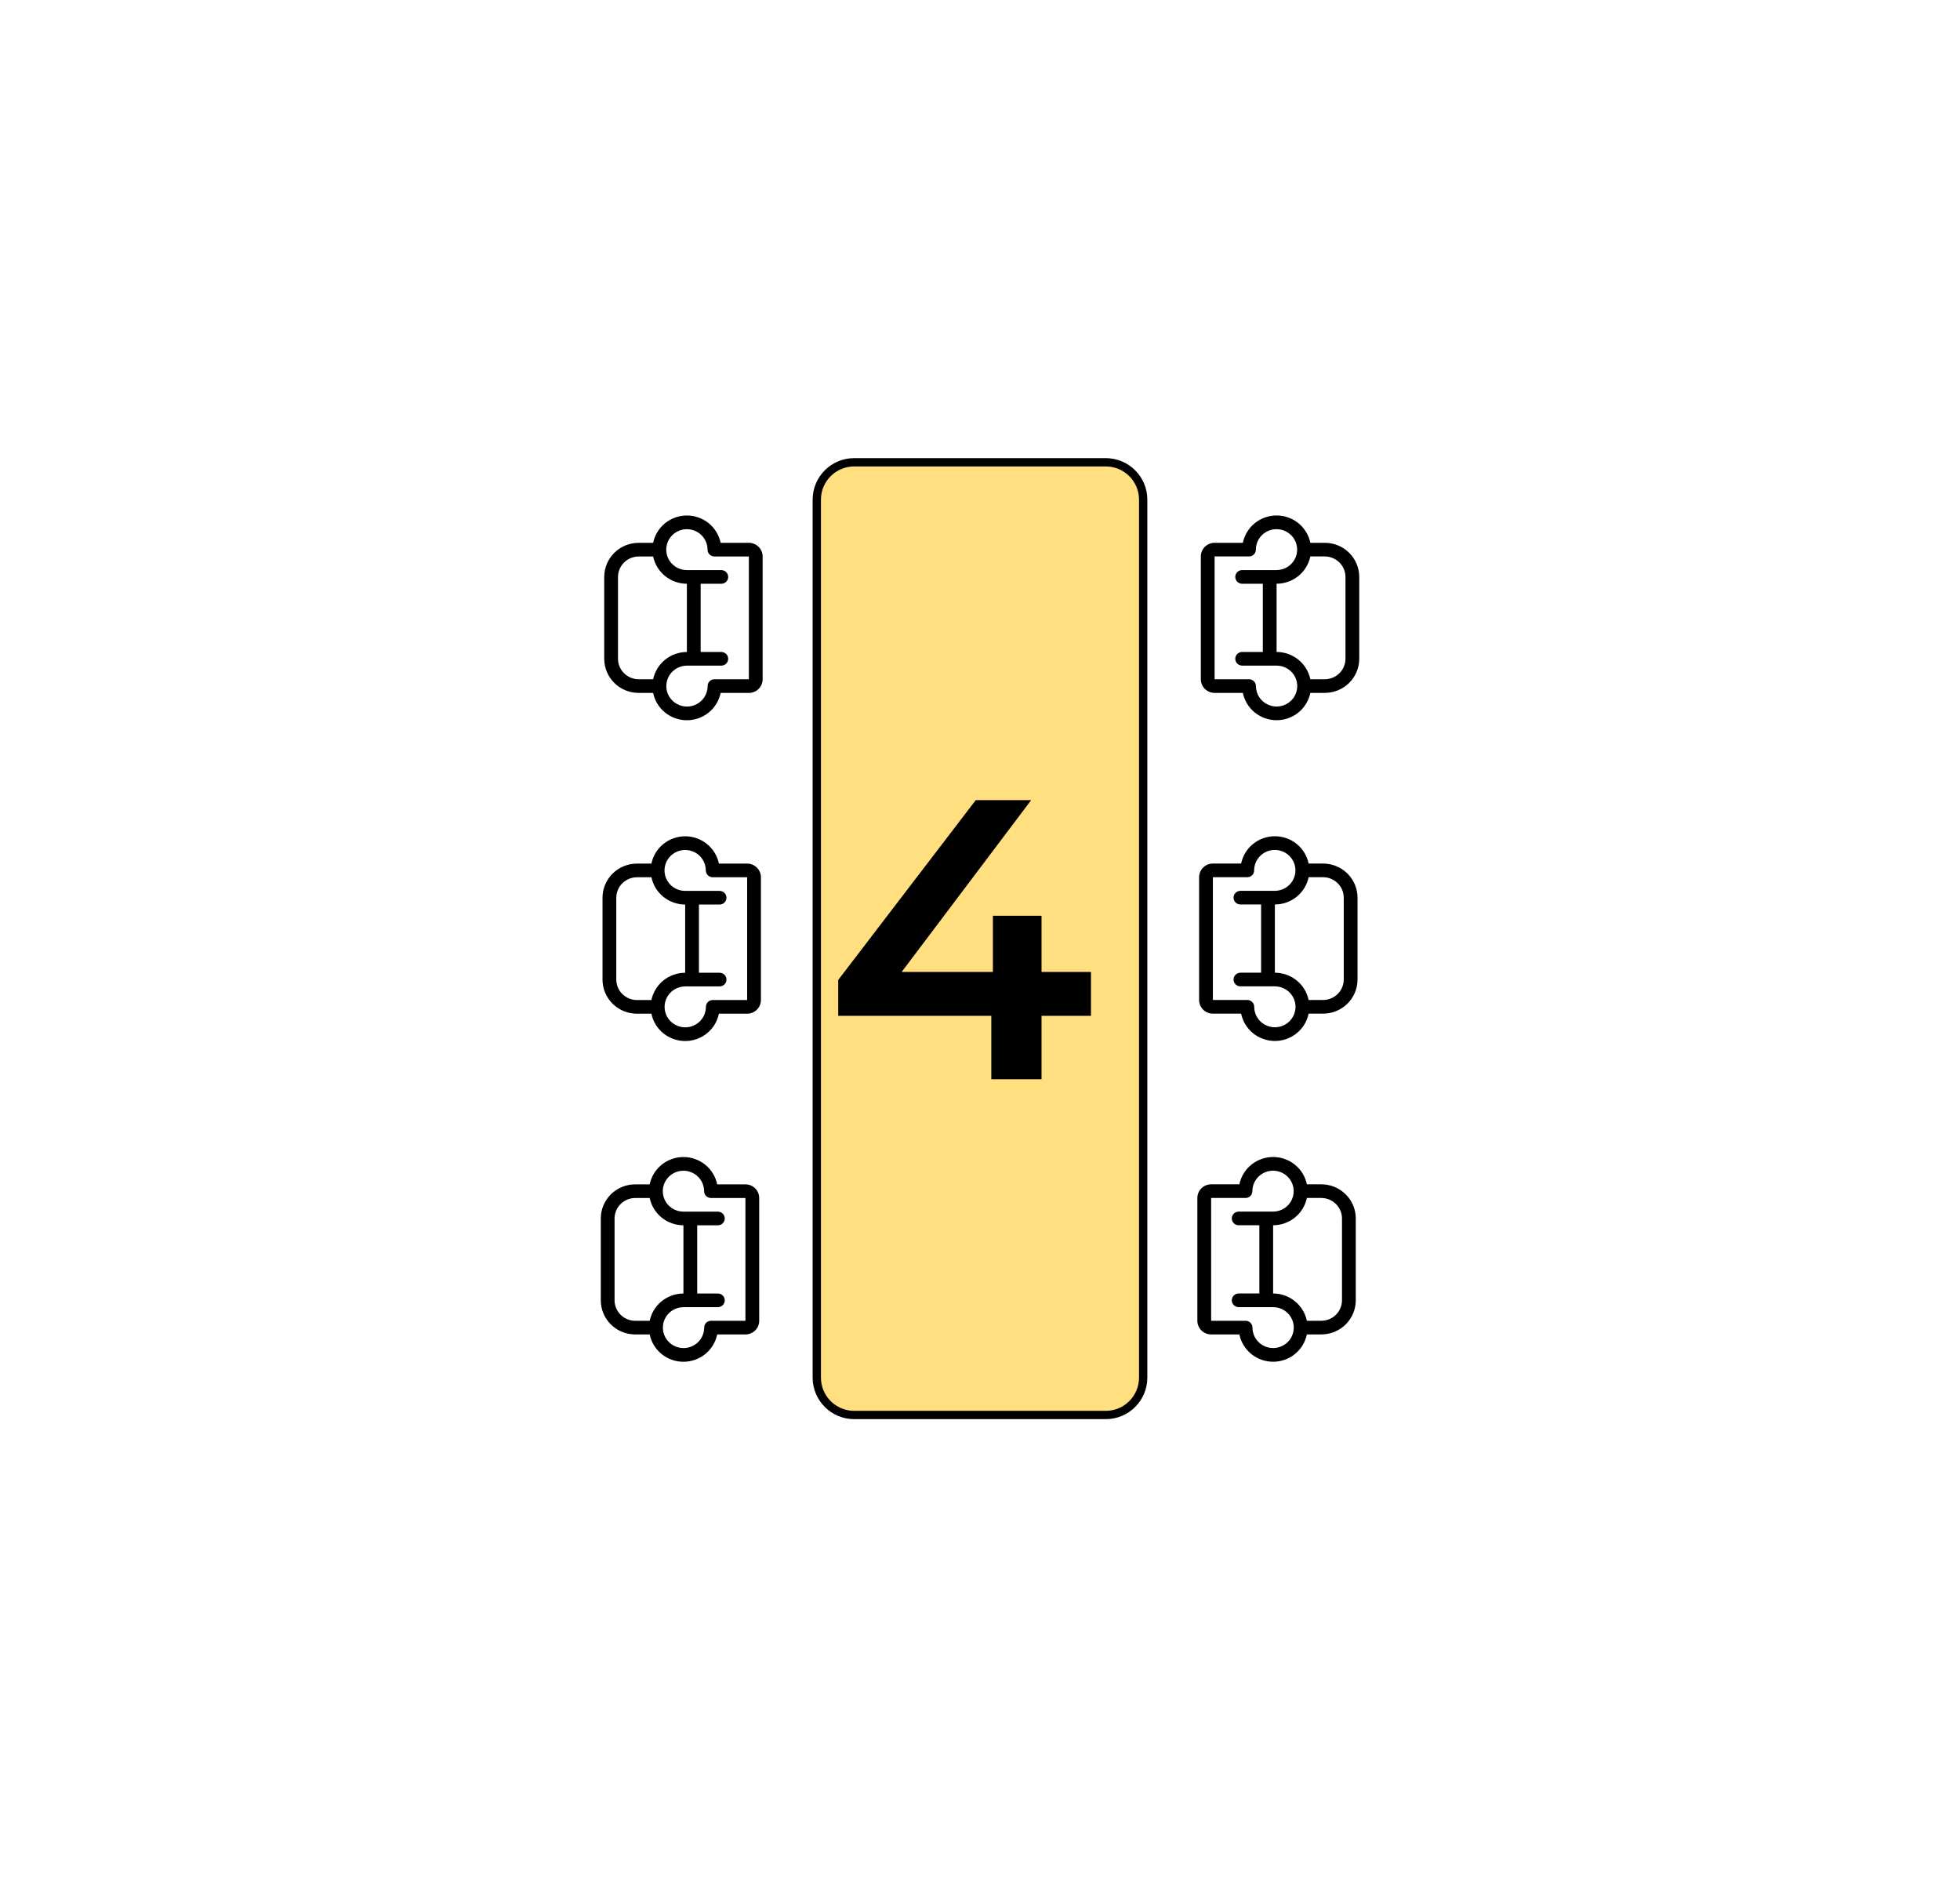
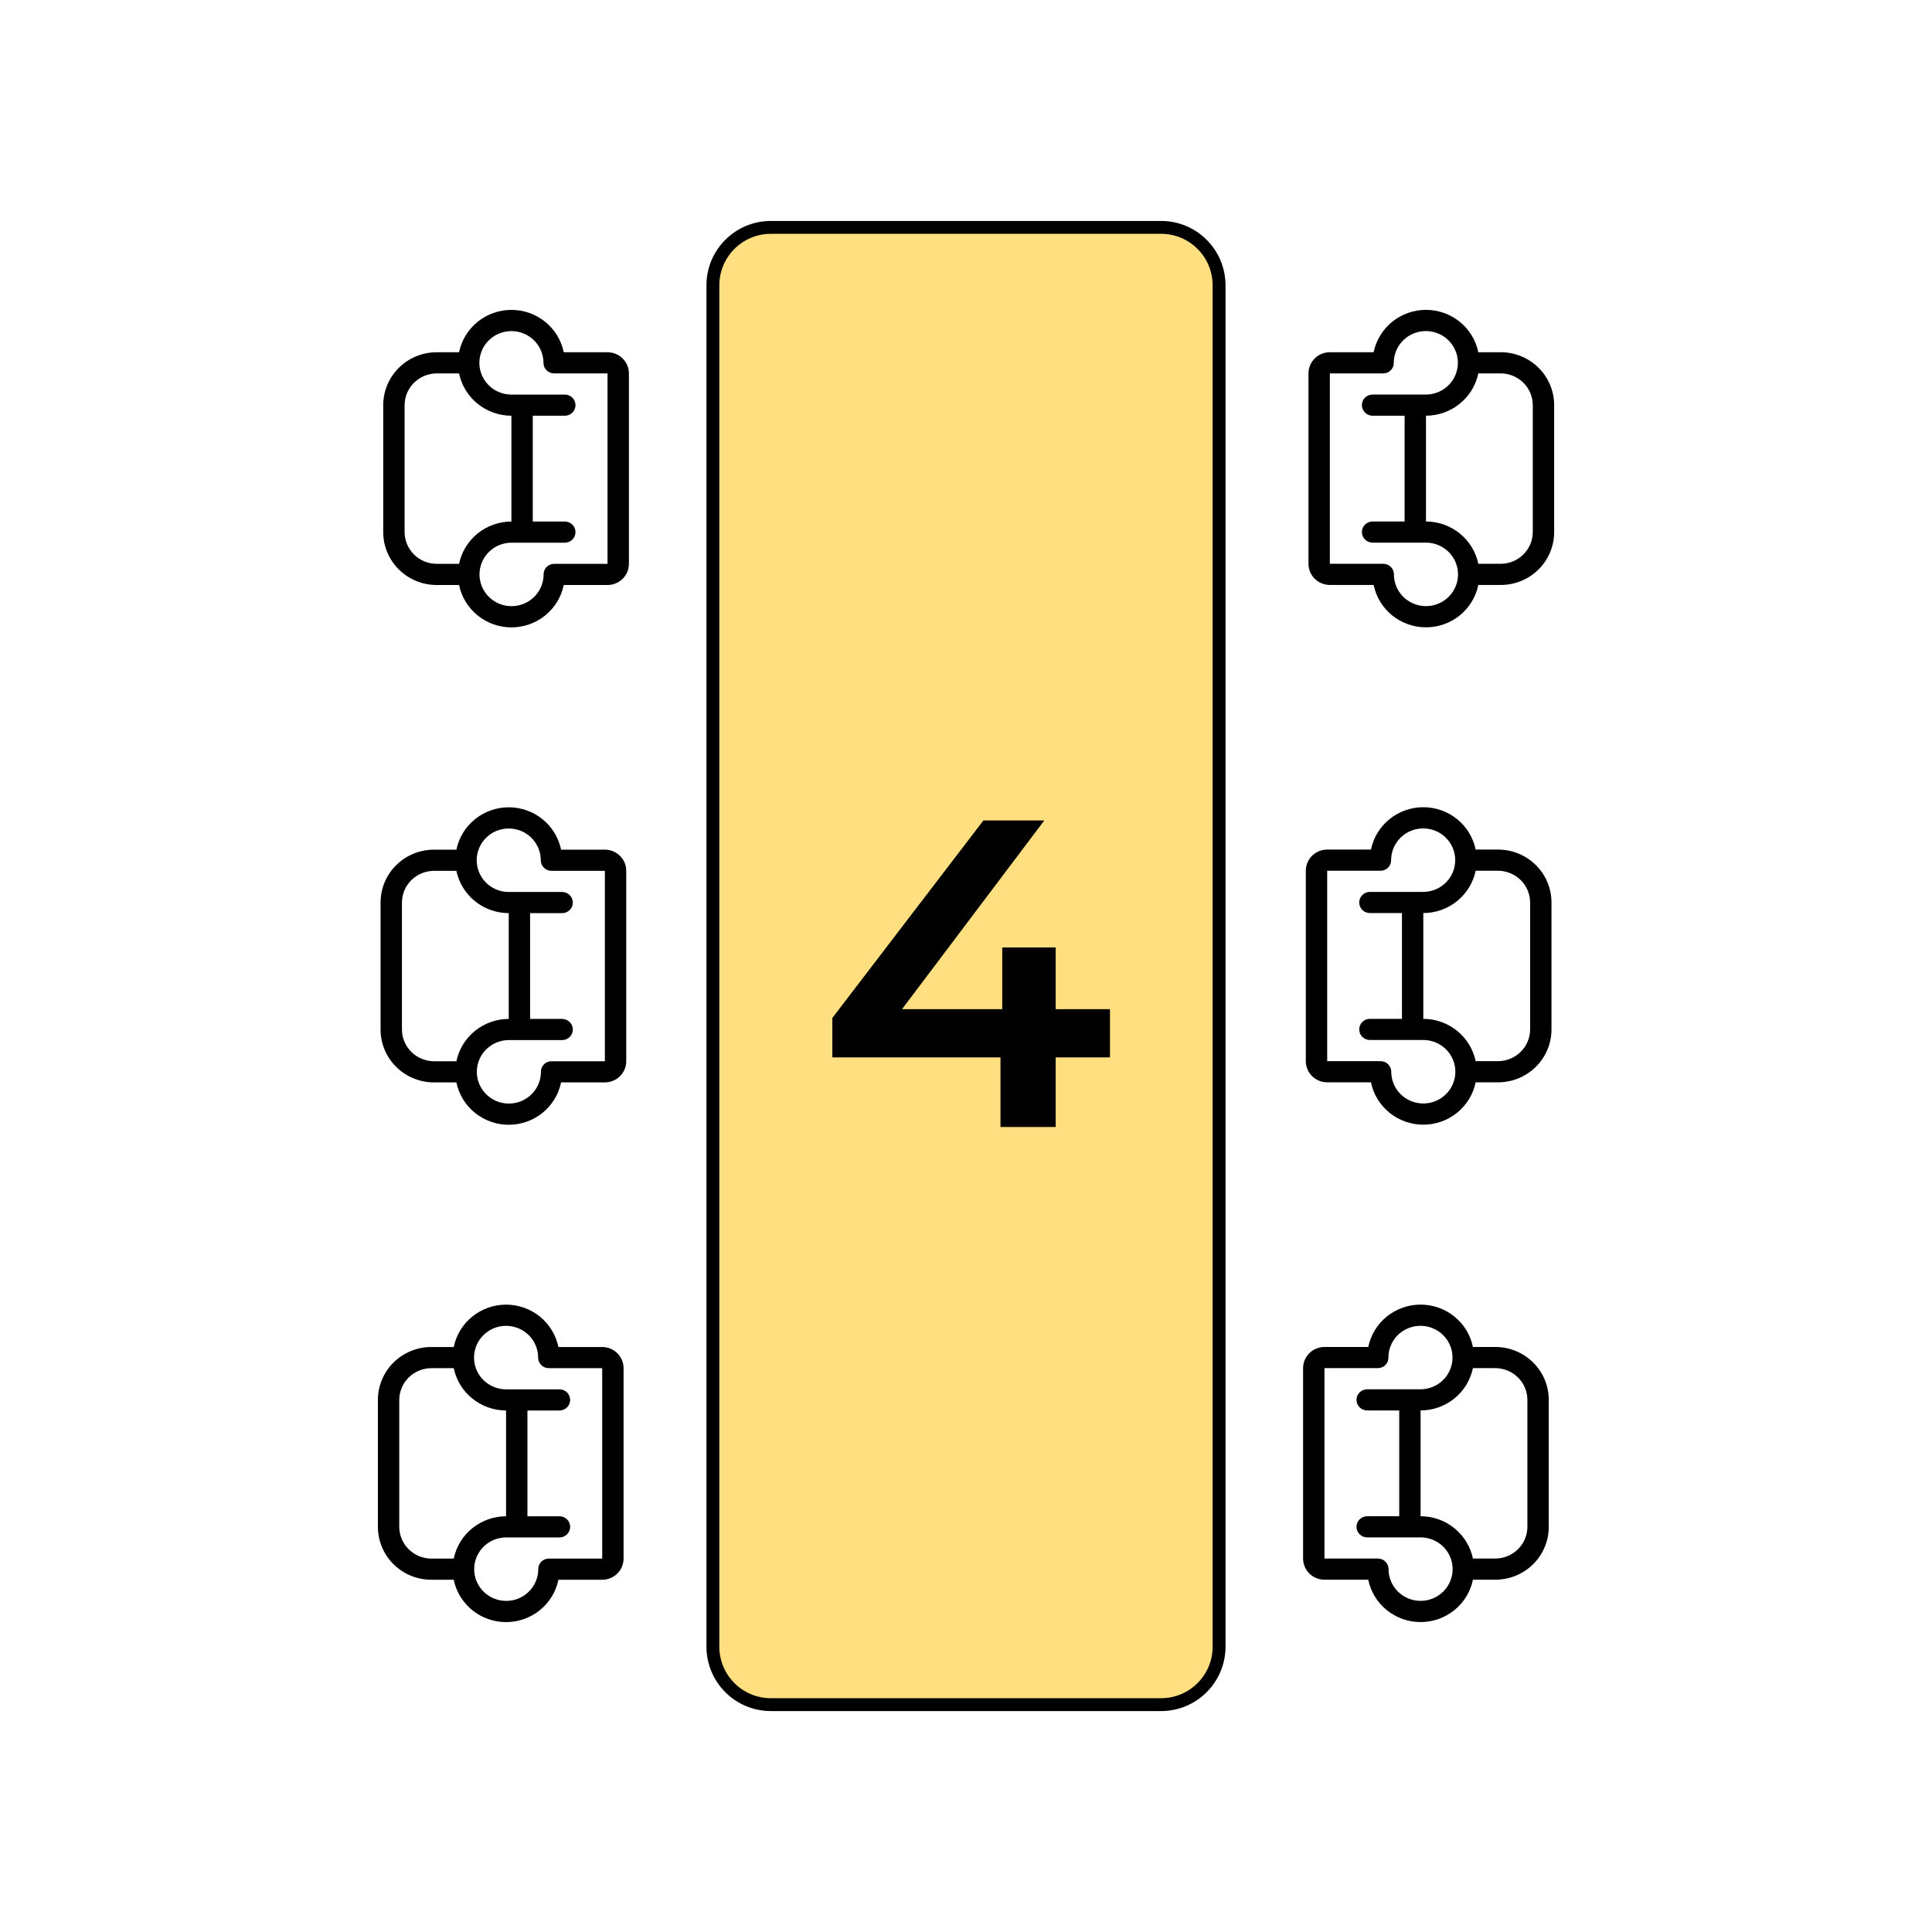
- <svg xmlns="http://www.w3.org/2000/svg" width="236" height="226" viewBox="0 0 236 226" fill="none">
-   <rect x="137.648" y="170.347" width="39.3" height="114.693" rx="4.5" transform="rotate(-180 137.648 170.347)" fill="#FFDF7F" stroke="black" />
-   <path d="M157.358 160.647L159.1 160.647C160.199 160.647 161.254 160.215 162.032 159.445C162.809 158.674 163.246 157.63 163.246 156.541L163.246 146.685C163.246 145.596 162.809 144.551 162.032 143.781C161.254 143.011 160.199 142.578 159.1 142.578L157.358 142.578C157.168 141.65 156.659 140.815 155.919 140.216C155.178 139.616 154.251 139.289 153.294 139.289C152.338 139.289 151.411 139.616 150.67 140.216C149.93 140.815 149.421 141.65 149.231 142.578L145.831 142.578C145.391 142.578 144.969 142.751 144.658 143.059C144.347 143.367 144.172 143.785 144.172 144.221L144.172 159.005C144.172 159.44 144.347 159.858 144.658 160.166C144.969 160.474 145.391 160.647 145.831 160.647L149.231 160.647C149.421 161.576 149.93 162.41 150.67 163.01C151.411 163.609 152.338 163.937 153.294 163.937C154.251 163.937 155.178 163.609 155.919 163.01C156.659 162.41 157.168 161.576 157.358 160.647V160.647ZM161.587 146.685L161.587 156.541C161.585 157.193 161.322 157.819 160.856 158.28C160.39 158.742 159.759 159.002 159.1 159.005L157.358 159.005C157.165 158.078 156.656 157.246 155.916 156.647C155.175 156.049 154.25 155.721 153.294 155.719L153.294 147.506C154.25 147.504 155.175 147.177 155.916 146.578C156.656 145.98 157.165 145.148 157.358 144.221L159.1 144.221C159.759 144.224 160.39 144.484 160.856 144.945C161.322 145.407 161.585 146.032 161.587 146.685V146.685ZM150.807 159.867L150.807 159.826C150.807 159.608 150.719 159.399 150.564 159.245C150.408 159.091 150.197 159.005 149.977 159.005L145.831 159.005L145.831 144.221L149.977 144.221C150.086 144.221 150.193 144.199 150.293 144.158C150.393 144.117 150.484 144.056 150.56 143.98C150.636 143.903 150.696 143.813 150.737 143.713C150.777 143.613 150.798 143.507 150.796 143.399L150.796 143.358C150.804 142.873 150.957 142.401 151.235 142.002C151.513 141.602 151.903 141.293 152.358 141.112C152.813 140.932 153.311 140.888 153.791 140.987C154.27 141.086 154.71 141.323 155.054 141.668C155.398 142.013 155.632 142.451 155.726 142.927C155.819 143.404 155.769 143.897 155.581 144.345C155.393 144.793 155.076 145.176 154.669 145.446C154.263 145.716 153.784 145.861 153.294 145.863L149.148 145.863C148.928 145.863 148.717 145.95 148.561 146.104C148.406 146.258 148.319 146.467 148.319 146.685C148.319 146.903 148.406 147.112 148.561 147.266C148.717 147.42 148.928 147.506 149.148 147.506L151.636 147.506L151.636 155.719L149.148 155.719C148.928 155.719 148.717 155.806 148.561 155.96C148.406 156.114 148.319 156.323 148.319 156.541C148.319 156.759 148.406 156.968 148.561 157.122C148.717 157.276 148.928 157.362 149.148 157.362L153.294 157.362C153.785 157.362 154.264 157.506 154.672 157.775C155.08 158.044 155.399 158.426 155.589 158.874C155.778 159.322 155.83 159.815 155.737 160.292C155.644 160.769 155.412 161.208 155.068 161.554C154.724 161.9 154.285 162.138 153.805 162.238C153.325 162.337 152.826 162.294 152.371 162.114C151.915 161.934 151.524 161.624 151.246 161.225C150.968 160.825 150.815 160.353 150.807 159.867V159.867Z" fill="black" />
-   <path d="M78.228 142.582L76.486 142.582C75.387 142.582 74.332 143.014 73.554 143.784C72.777 144.555 72.34 145.599 72.34 146.688L72.34 156.544C72.34 157.633 72.777 158.678 73.554 159.448C74.332 160.218 75.387 160.651 76.486 160.651L78.228 160.651C78.418 161.579 78.927 162.414 79.667 163.013C80.408 163.613 81.335 163.94 82.291 163.94C83.248 163.94 84.175 163.613 84.916 163.013C85.656 162.414 86.165 161.579 86.355 160.651L89.755 160.651C90.195 160.651 90.617 160.478 90.928 160.17C91.239 159.862 91.414 159.444 91.414 159.008L91.414 144.224C91.414 143.789 91.239 143.371 90.928 143.063C90.617 142.755 90.195 142.582 89.755 142.582L86.355 142.582C86.165 141.653 85.656 140.819 84.916 140.219C84.175 139.62 83.248 139.292 82.291 139.292C81.335 139.292 80.408 139.62 79.667 140.219C78.927 140.819 78.418 141.653 78.228 142.582V142.582ZM73.999 156.544L73.999 146.688C74.001 146.036 74.264 145.41 74.73 144.949C75.196 144.487 75.827 144.227 76.486 144.224L78.228 144.224C78.421 145.151 78.93 145.983 79.67 146.582C80.41 147.18 81.336 147.508 82.291 147.51L82.291 155.723C81.336 155.725 80.41 156.052 79.67 156.651C78.93 157.249 78.421 158.082 78.228 159.008L76.486 159.008C75.827 159.005 75.196 158.745 74.73 158.284C74.264 157.822 74.001 157.197 73.999 156.544V156.544ZM84.779 143.362L84.779 143.403C84.779 143.621 84.867 143.83 85.022 143.984C85.178 144.138 85.389 144.224 85.609 144.224L89.755 144.224L89.755 159.008L85.609 159.008C85.5 159.008 85.393 159.03 85.293 159.071C85.193 159.112 85.102 159.173 85.026 159.249C84.95 159.326 84.89 159.416 84.849 159.516C84.809 159.616 84.788 159.722 84.79 159.83L84.79 159.871C84.782 160.356 84.629 160.828 84.351 161.227C84.073 161.627 83.683 161.936 83.228 162.117C82.773 162.297 82.275 162.341 81.795 162.242C81.316 162.143 80.876 161.906 80.532 161.561C80.188 161.216 79.954 160.778 79.86 160.302C79.767 159.825 79.817 159.332 80.005 158.884C80.192 158.436 80.51 158.053 80.916 157.783C81.323 157.513 81.802 157.368 82.291 157.366L86.438 157.366C86.658 157.366 86.869 157.279 87.025 157.125C87.18 156.971 87.267 156.762 87.267 156.544C87.267 156.326 87.18 156.117 87.025 155.963C86.869 155.809 86.658 155.723 86.438 155.723L83.95 155.723L83.95 147.51L86.438 147.51C86.658 147.51 86.869 147.423 87.025 147.269C87.18 147.115 87.267 146.906 87.267 146.688C87.267 146.47 87.18 146.261 87.025 146.107C86.869 145.953 86.658 145.867 86.438 145.867L82.291 145.867C81.801 145.867 81.322 145.723 80.914 145.454C80.505 145.185 80.187 144.803 79.997 144.355C79.808 143.907 79.756 143.414 79.849 142.937C79.942 142.46 80.174 142.021 80.518 141.675C80.862 141.329 81.301 141.091 81.781 140.991C82.261 140.892 82.76 140.935 83.215 141.115C83.671 141.295 84.062 141.605 84.34 142.004C84.618 142.404 84.771 142.876 84.779 143.362V143.362Z" fill="black" />
-   <path d="M157.569 122.03L159.311 122.03C160.41 122.03 161.465 121.598 162.243 120.828C163.02 120.057 163.457 119.013 163.457 117.924L163.457 108.068C163.457 106.979 163.02 105.934 162.243 105.164C161.465 104.394 160.41 103.961 159.311 103.961L157.569 103.961C157.379 103.033 156.87 102.198 156.129 101.599C155.389 100.999 154.462 100.672 153.505 100.672C152.549 100.672 151.622 100.999 150.881 101.599C150.141 102.198 149.632 103.033 149.442 103.961L146.042 103.961C145.602 103.961 145.18 104.134 144.869 104.442C144.558 104.75 144.383 105.168 144.383 105.604L144.383 120.388C144.383 120.823 144.558 121.241 144.869 121.549C145.18 121.857 145.602 122.03 146.042 122.03L149.442 122.03C149.632 122.959 150.141 123.793 150.881 124.393C151.622 124.992 152.549 125.32 153.505 125.32C154.462 125.32 155.389 124.992 156.129 124.393C156.87 123.793 157.379 122.959 157.569 122.03V122.03ZM161.798 108.068L161.798 117.924C161.796 118.576 161.533 119.202 161.067 119.663C160.601 120.125 159.969 120.385 159.311 120.388L157.569 120.388C157.376 119.461 156.867 118.628 156.126 118.03C155.386 117.432 154.461 117.104 153.505 117.102L153.505 108.889C154.461 108.887 155.386 108.56 156.126 107.961C156.867 107.363 157.376 106.53 157.569 105.604L159.311 105.604C159.969 105.606 160.601 105.867 161.067 106.328C161.533 106.79 161.796 107.415 161.798 108.068V108.068ZM151.017 121.25L151.017 121.209C151.017 120.991 150.93 120.782 150.775 120.628C150.619 120.474 150.408 120.388 150.188 120.388L146.042 120.388L146.042 105.604L150.188 105.604C150.297 105.604 150.404 105.582 150.504 105.541C150.604 105.5 150.695 105.439 150.771 105.363C150.847 105.286 150.907 105.196 150.948 105.096C150.988 104.996 151.008 104.89 151.007 104.782L151.007 104.741C151.015 104.256 151.168 103.784 151.446 103.385C151.723 102.985 152.114 102.676 152.569 102.495C153.024 102.315 153.522 102.271 154.001 102.37C154.481 102.469 154.92 102.706 155.265 103.051C155.609 103.396 155.843 103.834 155.936 104.31C156.03 104.786 155.98 105.279 155.792 105.727C155.604 106.176 155.287 106.559 154.88 106.829C154.474 107.099 153.995 107.244 153.505 107.246L149.359 107.246C149.139 107.246 148.928 107.333 148.772 107.487C148.617 107.641 148.53 107.85 148.53 108.068C148.53 108.286 148.617 108.494 148.772 108.649C148.928 108.803 149.139 108.889 149.359 108.889L151.847 108.889L151.847 117.102L149.359 117.102C149.139 117.102 148.928 117.189 148.772 117.343C148.617 117.497 148.53 117.706 148.53 117.924C148.53 118.142 148.617 118.35 148.772 118.504C148.928 118.659 149.139 118.745 149.359 118.745L153.505 118.745C153.996 118.745 154.475 118.889 154.883 119.158C155.291 119.427 155.61 119.809 155.8 120.257C155.989 120.705 156.041 121.198 155.948 121.675C155.855 122.152 155.623 122.591 155.279 122.937C154.935 123.283 154.495 123.521 154.016 123.621C153.536 123.72 153.037 123.677 152.582 123.497C152.126 123.317 151.735 123.007 151.457 122.608C151.178 122.208 151.026 121.736 151.017 121.25V121.25Z" fill="black" />
-   <path d="M78.435 103.968L76.693 103.968C75.594 103.968 74.539 104.4 73.761 105.171C72.984 105.941 72.547 106.985 72.547 108.074L72.547 117.93C72.547 119.02 72.984 120.064 73.761 120.834C74.539 121.604 75.594 122.037 76.693 122.037L78.435 122.037C78.625 122.965 79.134 123.8 79.874 124.4C80.615 124.999 81.542 125.327 82.499 125.327C83.455 125.327 84.382 124.999 85.123 124.4C85.863 123.8 86.372 122.965 86.562 122.037L89.962 122.037C90.402 122.037 90.824 121.864 91.135 121.556C91.446 121.248 91.621 120.83 91.621 120.394L91.621 105.61C91.621 105.175 91.446 104.757 91.135 104.449C90.824 104.141 90.402 103.968 89.962 103.968L86.562 103.968C86.372 103.039 85.863 102.205 85.123 101.605C84.382 101.006 83.455 100.678 82.499 100.678C81.542 100.678 80.615 101.006 79.874 101.605C79.134 102.205 78.625 103.039 78.435 103.968V103.968ZM74.206 117.93L74.206 108.074C74.208 107.422 74.471 106.797 74.937 106.335C75.403 105.874 76.034 105.613 76.693 105.61L78.435 105.61C78.628 106.537 79.137 107.37 79.877 107.968C80.618 108.566 81.543 108.894 82.499 108.896L82.499 117.109C81.543 117.111 80.618 117.438 79.877 118.037C79.137 118.635 78.628 119.468 78.435 120.394L76.693 120.394C76.034 120.392 75.403 120.131 74.937 119.67C74.471 119.208 74.208 118.583 74.206 117.93V117.93ZM84.987 104.748L84.987 104.789C84.987 105.007 85.074 105.216 85.229 105.37C85.385 105.524 85.596 105.61 85.816 105.61L89.962 105.61L89.962 120.394L85.816 120.394C85.707 120.394 85.6 120.416 85.5 120.457C85.4 120.499 85.309 120.559 85.233 120.636C85.157 120.712 85.097 120.803 85.056 120.902C85.016 121.002 84.996 121.108 84.997 121.216L84.997 121.257C84.989 121.742 84.836 122.214 84.558 122.613C84.28 123.013 83.89 123.322 83.435 123.503C82.98 123.683 82.482 123.727 82.002 123.628C81.523 123.529 81.083 123.292 80.739 122.947C80.395 122.602 80.161 122.164 80.067 121.688C79.974 121.212 80.024 120.719 80.212 120.271C80.4 119.823 80.717 119.44 81.124 119.169C81.53 118.899 82.009 118.754 82.499 118.752L86.645 118.752C86.865 118.752 87.076 118.665 87.231 118.511C87.387 118.357 87.474 118.148 87.474 117.93C87.474 117.713 87.387 117.504 87.231 117.35C87.076 117.196 86.865 117.109 86.645 117.109L84.157 117.109L84.157 108.896L86.645 108.896C86.865 108.896 87.076 108.809 87.231 108.655C87.387 108.501 87.474 108.292 87.474 108.074C87.474 107.857 87.387 107.648 87.231 107.494C87.076 107.34 86.865 107.253 86.645 107.253L82.499 107.253C82.008 107.253 81.529 107.11 81.121 106.841C80.713 106.572 80.394 106.189 80.204 105.741C80.015 105.293 79.963 104.8 80.056 104.323C80.148 103.847 80.381 103.407 80.725 103.061C81.069 102.715 81.508 102.477 81.988 102.378C82.468 102.278 82.967 102.321 83.422 102.501C83.877 102.681 84.269 102.991 84.547 103.391C84.826 103.79 84.978 104.263 84.987 104.748V104.748Z" fill="black" />
-   <path d="M157.776 83.416L159.518 83.416C160.617 83.416 161.672 82.983 162.45 82.213C163.227 81.443 163.664 80.398 163.664 79.309L163.664 69.453C163.664 68.364 163.227 67.32 162.45 66.549C161.672 65.779 160.617 65.347 159.518 65.347L157.776 65.347C157.586 64.418 157.077 63.584 156.337 62.984C155.596 62.385 154.669 62.057 153.712 62.057C152.756 62.057 151.829 62.385 151.088 62.984C150.348 63.584 149.839 64.418 149.649 65.347L146.249 65.347C145.809 65.347 145.387 65.52 145.076 65.828C144.765 66.136 144.59 66.554 144.59 66.989L144.59 81.773C144.59 82.209 144.765 82.627 145.076 82.935C145.387 83.243 145.809 83.416 146.249 83.416L149.649 83.416C149.839 84.344 150.348 85.179 151.088 85.778C151.829 86.378 152.756 86.705 153.712 86.705C154.669 86.705 155.596 86.378 156.337 85.778C157.077 85.179 157.586 84.344 157.776 83.416V83.416ZM162.005 69.453L162.005 79.309C162.003 79.962 161.74 80.587 161.274 81.049C160.808 81.51 160.177 81.771 159.518 81.773L157.776 81.773C157.583 80.847 157.074 80.014 156.334 79.416C155.593 78.817 154.668 78.49 153.712 78.488L153.712 70.275C154.668 70.273 155.593 69.945 156.334 69.347C157.074 68.749 157.583 67.916 157.776 66.989L159.518 66.989C160.177 66.992 160.808 67.252 161.274 67.714C161.74 68.175 162.003 68.801 162.005 69.453V69.453ZM151.224 82.636L151.224 82.595C151.224 82.377 151.137 82.168 150.982 82.014C150.826 81.86 150.615 81.773 150.395 81.773L146.249 81.773L146.249 66.989L150.395 66.989C150.504 66.989 150.611 66.968 150.711 66.927C150.811 66.885 150.902 66.825 150.978 66.748C151.054 66.672 151.114 66.581 151.155 66.482C151.195 66.382 151.215 66.275 151.214 66.168L151.214 66.127C151.222 65.642 151.375 65.17 151.653 64.77C151.931 64.371 152.321 64.061 152.776 63.881C153.231 63.7 153.729 63.657 154.209 63.756C154.688 63.855 155.128 64.091 155.472 64.437C155.816 64.782 156.05 65.22 156.144 65.696C156.237 66.172 156.187 66.665 155.999 67.113C155.811 67.561 155.494 67.944 155.087 68.215C154.681 68.485 154.202 68.63 153.712 68.632L149.566 68.632C149.346 68.632 149.135 68.719 148.979 68.873C148.824 69.027 148.737 69.236 148.737 69.453C148.737 69.671 148.824 69.88 148.979 70.034C149.135 70.188 149.346 70.275 149.566 70.275L152.054 70.275L152.054 78.488L149.566 78.488C149.346 78.488 149.135 78.575 148.979 78.729C148.824 78.883 148.737 79.091 148.737 79.309C148.737 79.527 148.824 79.736 148.979 79.89C149.135 80.044 149.346 80.131 149.566 80.131L153.712 80.131C154.203 80.131 154.682 80.274 155.09 80.543C155.498 80.812 155.817 81.195 156.007 81.642C156.196 82.09 156.248 82.584 156.155 83.061C156.062 83.537 155.83 83.976 155.486 84.323C155.142 84.669 154.703 84.906 154.223 85.006C153.743 85.106 153.244 85.063 152.789 84.883C152.333 84.703 151.942 84.393 151.664 83.993C151.385 83.594 151.233 83.121 151.224 82.636V82.636Z" fill="black" />
-   <path d="M78.642 65.35L76.9 65.35C75.801 65.35 74.746 65.782 73.968 66.552C73.191 67.323 72.754 68.367 72.754 69.456L72.754 79.312C72.754 80.401 73.191 81.446 73.968 82.216C74.746 82.986 75.801 83.419 76.9 83.419L78.642 83.419C78.832 84.347 79.341 85.182 80.081 85.781C80.822 86.381 81.749 86.708 82.706 86.708C83.662 86.708 84.589 86.381 85.33 85.781C86.07 85.182 86.579 84.347 86.769 83.419L90.169 83.419C90.609 83.419 91.031 83.246 91.342 82.938C91.653 82.63 91.828 82.212 91.828 81.776L91.828 66.992C91.828 66.557 91.653 66.139 91.342 65.831C91.031 65.523 90.609 65.35 90.169 65.35L86.769 65.35C86.579 64.421 86.07 63.587 85.33 62.987C84.589 62.388 83.662 62.06 82.706 62.06C81.749 62.06 80.822 62.388 80.081 62.987C79.341 63.587 78.832 64.421 78.642 65.35V65.35ZM74.412 79.312L74.412 69.456C74.415 68.804 74.678 68.178 75.144 67.717C75.61 67.255 76.241 66.995 76.9 66.992L78.642 66.992C78.835 67.919 79.344 68.752 80.085 69.35C80.825 69.948 81.75 70.276 82.706 70.278L82.706 78.491C81.75 78.493 80.825 78.82 80.085 79.419C79.344 80.017 78.835 80.85 78.642 81.776L76.9 81.776C76.241 81.774 75.61 81.513 75.144 81.052C74.678 80.59 74.415 79.965 74.412 79.312V79.312ZM85.194 66.13L85.194 66.171C85.194 66.389 85.281 66.598 85.436 66.752C85.592 66.906 85.803 66.992 86.023 66.992L90.169 66.992L90.169 81.776L86.023 81.776C85.914 81.776 85.807 81.798 85.707 81.839C85.607 81.88 85.516 81.941 85.44 82.017C85.364 82.094 85.304 82.184 85.263 82.284C85.223 82.384 85.203 82.49 85.204 82.598L85.204 82.639C85.196 83.124 85.043 83.596 84.765 83.995C84.487 84.395 84.097 84.704 83.642 84.885C83.187 85.065 82.689 85.109 82.209 85.01C81.73 84.911 81.29 84.674 80.946 84.329C80.602 83.984 80.368 83.546 80.275 83.07C80.181 82.594 80.231 82.1 80.419 81.653C80.606 81.204 80.924 80.821 81.331 80.551C81.737 80.281 82.216 80.136 82.706 80.134L86.852 80.134C87.072 80.134 87.283 80.047 87.439 79.893C87.594 79.739 87.681 79.53 87.681 79.312C87.681 79.094 87.594 78.885 87.439 78.731C87.283 78.578 87.072 78.491 86.852 78.491L84.364 78.491L84.364 70.278L86.852 70.278C87.072 70.278 87.283 70.191 87.439 70.037C87.594 69.883 87.681 69.674 87.681 69.456C87.681 69.239 87.594 69.029 87.439 68.876C87.283 68.722 87.072 68.635 86.852 68.635L82.706 68.635C82.215 68.635 81.736 68.491 81.328 68.222C80.92 67.953 80.601 67.571 80.411 67.123C80.222 66.675 80.17 66.182 80.263 65.705C80.356 65.228 80.588 64.789 80.932 64.443C81.276 64.097 81.715 63.859 82.195 63.759C82.675 63.66 83.174 63.703 83.629 63.883C84.085 64.063 84.476 64.373 84.754 64.772C85.032 65.172 85.185 65.644 85.194 66.13V66.13Z" fill="black" />
-   <path d="M100.929 122.293V117.973L117.489 96.325H124.161L107.841 117.973L104.721 117.013H131.361V122.293H100.929ZM119.361 129.925V122.293L119.553 117.013V110.245H125.409V129.925H119.361Z" fill="black" />
+ <svg xmlns="http://www.w3.org/2000/svg" width="150" height="150" viewBox="0 0 150 150" fill="none">
+   <rect x="94.648" y="132.347" width="39.3" height="114.693" rx="4.5" transform="rotate(-180 94.6484 132.347)" fill="#FFDF7F" stroke="black" />
+   <path d="M114.358 122.648L116.1 122.648C117.199 122.648 118.254 122.215 119.032 121.445C119.809 120.675 120.246 119.63 120.246 118.541L120.246 108.685C120.246 107.596 119.809 106.551 119.032 105.781C118.254 105.011 117.199 104.579 116.1 104.579L114.358 104.579C114.168 103.65 113.659 102.816 112.919 102.216C112.178 101.617 111.251 101.289 110.294 101.289C109.338 101.289 108.411 101.617 107.67 102.216C106.93 102.816 106.421 103.65 106.231 104.579L102.831 104.579C102.391 104.579 101.969 104.752 101.658 105.06C101.347 105.368 101.172 105.786 101.172 106.221L101.172 121.005C101.172 121.441 101.347 121.859 101.658 122.167C101.969 122.475 102.391 122.648 102.831 122.648L106.231 122.648C106.421 123.576 106.93 124.411 107.67 125.01C108.411 125.61 109.338 125.937 110.294 125.937C111.251 125.937 112.178 125.61 112.919 125.01C113.659 124.411 114.168 123.576 114.358 122.648ZM118.587 108.685L118.587 118.541C118.585 119.194 118.322 119.819 117.856 120.28C117.39 120.742 116.759 121.002 116.1 121.005L114.358 121.005C114.165 120.078 113.656 119.246 112.916 118.648C112.175 118.049 111.25 117.722 110.294 117.72L110.294 109.506C111.25 109.505 112.175 109.177 112.916 108.579C113.656 107.98 114.165 107.148 114.358 106.221L116.1 106.221C116.759 106.224 117.39 106.484 117.856 106.946C118.322 107.407 118.585 108.033 118.587 108.685ZM107.807 121.868L107.807 121.826C107.807 121.609 107.719 121.4 107.564 121.246C107.408 121.092 107.197 121.005 106.977 121.005L102.831 121.005L102.831 106.221L106.977 106.221C107.086 106.221 107.193 106.2 107.293 106.158C107.393 106.117 107.484 106.056 107.56 105.98C107.636 105.904 107.696 105.813 107.737 105.713C107.777 105.614 107.798 105.507 107.796 105.4L107.796 105.359C107.804 104.874 107.957 104.402 108.235 104.002C108.513 103.603 108.903 103.293 109.358 103.113C109.813 102.932 110.311 102.889 110.791 102.988C111.27 103.086 111.71 103.323 112.054 103.668C112.398 104.014 112.632 104.452 112.726 104.928C112.819 105.404 112.769 105.897 112.581 106.345C112.393 106.793 112.076 107.176 111.669 107.446C111.263 107.716 110.784 107.862 110.294 107.864L106.148 107.864C105.928 107.864 105.717 107.95 105.561 108.104C105.406 108.258 105.319 108.467 105.319 108.685C105.319 108.903 105.406 109.112 105.561 109.266C105.717 109.42 105.928 109.506 106.148 109.506L108.636 109.506L108.636 117.72L106.148 117.72C105.928 117.72 105.717 117.806 105.561 117.96C105.406 118.114 105.319 118.323 105.319 118.541C105.319 118.759 105.406 118.968 105.561 119.122C105.717 119.276 105.928 119.362 106.148 119.362L110.294 119.362C110.785 119.363 111.264 119.506 111.672 119.775C112.08 120.044 112.399 120.426 112.589 120.874C112.778 121.322 112.83 121.815 112.737 122.292C112.644 122.769 112.412 123.208 112.068 123.554C111.724 123.901 111.285 124.138 110.805 124.238C110.325 124.338 109.826 124.295 109.371 124.114C108.915 123.934 108.524 123.625 108.246 123.225C107.968 122.825 107.815 122.353 107.807 121.868Z" fill="black" />
+   <path d="M35.228 104.582L33.486 104.582C32.387 104.582 31.332 105.014 30.554 105.784C29.777 106.555 29.34 107.599 29.34 108.688L29.34 118.544C29.34 119.633 29.777 120.678 30.554 121.448C31.332 122.218 32.387 122.651 33.486 122.651L35.228 122.651C35.418 123.579 35.927 124.414 36.667 125.013C37.408 125.613 38.335 125.94 39.291 125.94C40.248 125.94 41.175 125.613 41.916 125.013C42.656 124.414 43.165 123.579 43.355 122.651L46.755 122.651C47.195 122.651 47.617 122.478 47.928 122.17C48.239 121.862 48.414 121.444 48.414 121.008L48.414 106.224C48.414 105.789 48.239 105.371 47.928 105.063C47.617 104.755 47.195 104.582 46.755 104.582L43.355 104.582C43.165 103.653 42.656 102.819 41.916 102.219C41.175 101.62 40.248 101.292 39.291 101.292C38.335 101.292 37.408 101.62 36.667 102.219C35.927 102.819 35.418 103.653 35.228 104.582ZM30.998 118.544L30.998 108.688C31.001 108.036 31.264 107.411 31.73 106.949C32.196 106.488 32.827 106.227 33.486 106.224L35.228 106.224C35.421 107.151 35.93 107.984 36.67 108.582C37.41 109.18 38.336 109.508 39.291 109.51L39.291 117.723C38.336 117.725 37.41 118.052 36.67 118.651C35.93 119.249 35.421 120.082 35.228 121.008L33.486 121.008C32.827 121.006 32.196 120.745 31.73 120.284C31.264 119.822 31.001 119.197 30.998 118.544ZM41.779 105.362L41.779 105.403C41.779 105.621 41.867 105.83 42.022 105.984C42.178 106.138 42.389 106.224 42.609 106.224L46.755 106.224L46.755 121.008L42.609 121.008C42.5 121.008 42.393 121.03 42.293 121.071C42.193 121.112 42.102 121.173 42.026 121.249C41.95 121.326 41.89 121.417 41.849 121.516C41.809 121.616 41.788 121.722 41.79 121.83L41.79 121.871C41.782 122.356 41.629 122.828 41.351 123.227C41.073 123.627 40.683 123.936 40.228 124.117C39.773 124.297 39.275 124.341 38.795 124.242C38.316 124.143 37.876 123.906 37.532 123.561C37.188 123.216 36.954 122.778 36.86 122.302C36.767 121.826 36.817 121.333 37.005 120.885C37.193 120.437 37.51 120.053 37.916 119.783C38.323 119.513 38.802 119.368 39.291 119.366L43.438 119.366C43.658 119.366 43.869 119.279 44.025 119.125C44.18 118.971 44.267 118.762 44.267 118.544C44.267 118.326 44.18 118.118 44.025 117.964C43.869 117.81 43.658 117.723 43.438 117.723L40.95 117.723L40.95 109.51L43.438 109.51C43.658 109.51 43.869 109.423 44.025 109.269C44.18 109.115 44.267 108.906 44.267 108.688C44.267 108.471 44.18 108.262 44.025 108.108C43.869 107.954 43.658 107.867 43.438 107.867L39.291 107.867C38.801 107.867 38.322 107.723 37.914 107.454C37.505 107.185 37.187 106.803 36.997 106.355C36.808 105.907 36.756 105.414 36.849 104.937C36.941 104.46 37.174 104.021 37.518 103.675C37.862 103.329 38.301 103.091 38.781 102.991C39.261 102.892 39.76 102.935 40.215 103.115C40.67 103.295 41.062 103.605 41.34 104.004C41.618 104.404 41.771 104.876 41.779 105.362Z" fill="black" />
+   <path d="M114.569 84.031L116.311 84.031C117.41 84.031 118.465 83.598 119.243 82.828C120.02 82.058 120.457 81.013 120.457 79.924L120.457 70.068C120.457 68.979 120.02 67.934 119.243 67.164C118.465 66.394 117.41 65.961 116.311 65.961L114.569 65.961C114.379 65.033 113.87 64.198 113.129 63.599C112.389 62.999 111.462 62.672 110.505 62.672C109.549 62.672 108.622 62.999 107.881 63.599C107.141 64.198 106.632 65.033 106.442 65.961L103.042 65.961C102.602 65.961 102.18 66.134 101.869 66.442C101.558 66.751 101.383 67.168 101.383 67.604L101.383 82.388C101.383 82.824 101.558 83.241 101.869 83.549C102.18 83.858 102.602 84.031 103.042 84.031L106.442 84.031C106.632 84.959 107.141 85.794 107.881 86.393C108.622 86.993 109.549 87.32 110.505 87.32C111.462 87.32 112.389 86.993 113.129 86.393C113.87 85.794 114.379 84.959 114.569 84.031ZM118.798 70.068L118.798 79.924C118.796 80.577 118.533 81.202 118.067 81.663C117.601 82.125 116.969 82.385 116.311 82.388L114.569 82.388C114.376 81.461 113.867 80.629 113.126 80.03C112.386 79.432 111.461 79.104 110.505 79.103L110.505 70.889C111.461 70.888 112.386 70.56 113.126 69.962C113.867 69.363 114.376 68.531 114.569 67.604L116.311 67.604C116.969 67.607 117.601 67.867 118.067 68.329C118.533 68.79 118.796 69.415 118.798 70.068ZM108.017 83.25L108.017 83.209C108.017 82.992 107.93 82.782 107.775 82.629C107.619 82.475 107.408 82.388 107.188 82.388L103.042 82.388L103.042 67.604L107.188 67.604C107.297 67.604 107.404 67.583 107.504 67.541C107.604 67.5 107.695 67.439 107.771 67.363C107.847 67.286 107.907 67.196 107.948 67.096C107.988 66.997 108.008 66.89 108.007 66.783L108.007 66.742C108.015 66.257 108.168 65.785 108.446 65.385C108.723 64.986 109.114 64.676 109.569 64.496C110.024 64.315 110.522 64.272 111.001 64.37C111.481 64.469 111.92 64.706 112.265 65.051C112.609 65.396 112.843 65.834 112.936 66.311C113.03 66.787 112.98 67.28 112.792 67.728C112.604 68.176 112.287 68.559 111.88 68.829C111.474 69.099 110.995 69.245 110.505 69.247L106.359 69.247C106.139 69.247 105.928 69.333 105.772 69.487C105.617 69.641 105.53 69.85 105.53 70.068C105.53 70.286 105.617 70.495 105.772 70.649C105.928 70.803 106.139 70.889 106.359 70.889L108.847 70.889L108.847 79.103L106.359 79.103C106.139 79.103 105.928 79.189 105.772 79.343C105.617 79.497 105.53 79.706 105.53 79.924C105.53 80.142 105.617 80.351 105.772 80.505C105.928 80.659 106.139 80.745 106.359 80.745L110.505 80.745C110.996 80.745 111.475 80.889 111.883 81.158C112.291 81.427 112.61 81.809 112.8 82.257C112.989 82.705 113.041 83.198 112.948 83.675C112.855 84.152 112.623 84.591 112.279 84.937C111.935 85.283 111.495 85.521 111.016 85.621C110.536 85.721 110.037 85.677 109.582 85.497C109.126 85.317 108.735 85.008 108.457 84.608C108.178 84.208 108.026 83.736 108.017 83.25Z" fill="black" />
+   <path d="M35.435 65.968L33.693 65.968C32.594 65.968 31.539 66.401 30.761 67.171C29.984 67.941 29.547 68.985 29.547 70.075L29.547 79.931C29.547 81.02 29.984 82.064 30.761 82.834C31.539 83.605 32.594 84.037 33.693 84.037L35.435 84.037C35.625 84.966 36.134 85.8 36.874 86.4C37.615 86.999 38.542 87.327 39.498 87.327C40.455 87.327 41.382 86.999 42.123 86.4C42.863 85.8 43.372 84.966 43.562 84.037L46.962 84.037C47.402 84.037 47.824 83.864 48.135 83.556C48.446 83.248 48.621 82.83 48.621 82.395L48.621 67.611C48.621 67.175 48.446 66.757 48.135 66.449C47.824 66.141 47.402 65.968 46.962 65.968L43.562 65.968C43.372 65.04 42.863 64.205 42.123 63.605C41.382 63.006 40.455 62.678 39.498 62.678C38.542 62.678 37.615 63.006 36.874 63.605C36.134 64.205 35.625 65.04 35.435 65.968ZM31.206 79.931L31.206 70.075C31.208 69.422 31.471 68.797 31.937 68.335C32.403 67.874 33.034 67.613 33.693 67.611L35.435 67.611C35.628 68.537 36.137 69.37 36.877 69.968C37.617 70.567 38.543 70.894 39.498 70.896L39.498 79.109C38.543 79.111 37.617 79.439 36.877 80.037C36.137 80.635 35.628 81.468 35.435 82.395L33.693 82.395C33.034 82.392 32.403 82.131 31.937 81.67C31.471 81.208 31.208 80.583 31.206 79.931ZM41.986 66.748L41.986 66.789C41.986 67.007 42.074 67.216 42.229 67.37C42.385 67.524 42.596 67.611 42.816 67.611L46.962 67.611L46.962 82.395L42.816 82.395C42.707 82.394 42.6 82.416 42.5 82.457C42.4 82.499 42.309 82.559 42.233 82.636C42.157 82.712 42.097 82.803 42.056 82.902C42.016 83.002 41.995 83.109 41.997 83.216L41.997 83.257C41.989 83.742 41.836 84.214 41.558 84.613C41.28 85.013 40.89 85.322 40.435 85.503C39.98 85.683 39.482 85.727 39.002 85.628C38.523 85.529 38.083 85.293 37.739 84.947C37.395 84.602 37.161 84.164 37.067 83.688C36.974 83.212 37.024 82.719 37.212 82.271C37.4 81.823 37.717 81.44 38.124 81.169C38.53 80.899 39.009 80.754 39.498 80.752L43.645 80.752C43.865 80.752 44.076 80.665 44.231 80.511C44.387 80.357 44.474 80.148 44.474 79.931C44.474 79.713 44.387 79.504 44.231 79.35C44.076 79.196 43.865 79.109 43.645 79.109L41.157 79.109L41.157 70.896L43.645 70.896C43.865 70.896 44.076 70.809 44.231 70.655C44.387 70.501 44.474 70.292 44.474 70.075C44.474 69.857 44.387 69.648 44.231 69.494C44.076 69.34 43.865 69.253 43.645 69.253L39.498 69.253C39.008 69.253 38.529 69.11 38.121 68.841C37.713 68.572 37.394 68.189 37.204 67.741C37.015 67.294 36.963 66.8 37.056 66.323C37.148 65.847 37.381 65.408 37.725 65.061C38.069 64.715 38.508 64.477 38.988 64.378C39.468 64.278 39.967 64.321 40.422 64.501C40.877 64.681 41.269 64.991 41.547 65.391C41.825 65.79 41.978 66.263 41.986 66.748Z" fill="black" />
+   <path d="M114.776 45.416L116.518 45.416C117.617 45.416 118.672 44.984 119.45 44.214C120.227 43.443 120.664 42.399 120.664 41.31L120.664 31.454C120.664 30.365 120.227 29.32 119.45 28.55C118.672 27.78 117.617 27.347 116.518 27.347L114.776 27.347C114.586 26.419 114.077 25.584 113.337 24.985C112.596 24.385 111.669 24.058 110.712 24.058C109.756 24.058 108.829 24.385 108.088 24.985C107.348 25.584 106.839 26.419 106.649 27.347L103.249 27.347C102.809 27.347 102.387 27.52 102.076 27.828C101.765 28.136 101.59 28.554 101.59 28.99L101.59 43.774C101.59 44.209 101.765 44.627 102.076 44.935C102.387 45.243 102.809 45.416 103.249 45.416L106.649 45.416C106.839 46.345 107.348 47.179 108.088 47.779C108.829 48.378 109.756 48.706 110.712 48.706C111.669 48.706 112.596 48.378 113.337 47.779C114.077 47.179 114.586 46.345 114.776 45.416ZM119.005 31.454L119.005 41.31C119.003 41.962 118.74 42.587 118.274 43.049C117.808 43.511 117.177 43.771 116.518 43.774L114.776 43.774C114.583 42.847 114.074 42.014 113.334 41.416C112.593 40.818 111.668 40.49 110.712 40.488L110.712 32.275C111.668 32.273 112.593 31.946 113.334 31.347C114.074 30.749 114.583 29.916 114.776 28.99L116.518 28.99C117.177 28.992 117.808 29.253 118.274 29.714C118.74 30.176 119.003 30.801 119.005 31.454ZM108.224 44.636L108.224 44.595C108.224 44.377 108.137 44.168 107.982 44.014C107.826 43.86 107.615 43.774 107.395 43.774L103.249 43.774L103.249 28.99L107.395 28.99C107.504 28.99 107.611 28.968 107.711 28.927C107.811 28.886 107.902 28.825 107.978 28.749C108.054 28.672 108.114 28.581 108.155 28.482C108.195 28.382 108.215 28.276 108.214 28.168L108.214 28.127C108.222 27.642 108.375 27.17 108.653 26.771C108.931 26.371 109.321 26.062 109.776 25.881C110.231 25.701 110.729 25.657 111.209 25.756C111.688 25.855 112.128 26.092 112.472 26.437C112.816 26.782 113.05 27.22 113.144 27.696C113.237 28.172 113.187 28.666 112.999 29.113C112.811 29.561 112.494 29.945 112.087 30.215C111.681 30.485 111.202 30.63 110.712 30.632L106.566 30.632C106.346 30.632 106.135 30.719 105.979 30.873C105.824 31.027 105.737 31.236 105.737 31.454C105.737 31.672 105.824 31.881 105.979 32.035C106.135 32.188 106.346 32.275 106.566 32.275L109.054 32.275L109.054 40.488L106.566 40.488C106.346 40.488 106.135 40.575 105.979 40.729C105.824 40.883 105.737 41.092 105.737 41.31C105.737 41.528 105.824 41.736 105.979 41.891C106.135 42.044 106.346 42.131 106.566 42.131L110.712 42.131C111.203 42.131 111.682 42.275 112.09 42.544C112.498 42.813 112.817 43.195 113.007 43.643C113.196 44.091 113.248 44.584 113.155 45.061C113.062 45.538 112.83 45.977 112.486 46.323C112.142 46.669 111.703 46.907 111.223 47.007C110.743 47.106 110.244 47.063 109.789 46.883C109.333 46.703 108.942 46.393 108.664 45.994C108.385 45.594 108.233 45.122 108.224 44.636Z" fill="black" />
+   <path d="M35.642 27.35L33.9 27.35C32.801 27.35 31.746 27.782 30.968 28.553C30.191 29.323 29.754 30.367 29.754 31.456L29.754 41.312C29.754 42.401 30.191 43.446 30.968 44.216C31.746 44.986 32.801 45.419 33.9 45.419L35.642 45.419C35.832 46.347 36.341 47.182 37.081 47.782C37.822 48.381 38.749 48.709 39.706 48.709C40.662 48.709 41.589 48.381 42.33 47.782C43.07 47.182 43.579 46.347 43.769 45.419L47.169 45.419C47.609 45.419 48.031 45.246 48.342 44.938C48.653 44.63 48.828 44.212 48.828 43.776L48.828 28.992C48.828 28.557 48.653 28.139 48.342 27.831C48.031 27.523 47.609 27.35 47.169 27.35L43.769 27.35C43.579 26.421 43.07 25.587 42.33 24.987C41.589 24.388 40.662 24.06 39.706 24.06C38.749 24.06 37.822 24.388 37.081 24.987C36.341 25.587 35.832 26.421 35.642 27.35ZM31.413 41.312L31.413 31.456C31.415 30.804 31.678 30.179 32.144 29.717C32.61 29.256 33.241 28.995 33.9 28.992L35.642 28.992C35.835 29.919 36.344 30.752 37.084 31.35C37.825 31.948 38.75 32.276 39.706 32.278L39.706 40.491C38.75 40.493 37.825 40.82 37.084 41.419C36.344 42.017 35.835 42.85 35.642 43.776L33.9 43.776C33.241 43.774 32.61 43.513 32.144 43.052C31.678 42.59 31.415 41.965 31.413 41.312ZM42.194 28.13L42.194 28.171C42.194 28.389 42.281 28.598 42.436 28.752C42.592 28.906 42.803 28.992 43.023 28.992L47.169 28.992L47.169 43.776L43.023 43.776C42.914 43.776 42.807 43.798 42.707 43.839C42.607 43.88 42.516 43.941 42.44 44.018C42.364 44.094 42.304 44.185 42.263 44.284C42.223 44.384 42.203 44.49 42.204 44.598L42.204 44.639C42.196 45.124 42.043 45.596 41.765 45.995C41.487 46.395 41.097 46.704 40.642 46.885C40.187 47.065 39.689 47.109 39.209 47.01C38.73 46.911 38.29 46.674 37.946 46.329C37.602 45.984 37.368 45.546 37.275 45.07C37.181 44.594 37.231 44.101 37.419 43.653C37.606 43.205 37.924 42.822 38.331 42.551C38.737 42.281 39.216 42.136 39.706 42.134L43.852 42.134C44.072 42.134 44.283 42.047 44.438 41.893C44.594 41.739 44.681 41.53 44.681 41.312C44.681 41.095 44.594 40.886 44.438 40.732C44.283 40.578 44.072 40.491 43.852 40.491L41.364 40.491L41.364 32.278L43.852 32.278C44.072 32.278 44.283 32.191 44.438 32.037C44.594 31.883 44.681 31.674 44.681 31.456C44.681 31.239 44.594 31.03 44.438 30.876C44.283 30.722 44.072 30.635 43.852 30.635L39.706 30.635C39.215 30.635 38.736 30.491 38.328 30.223C37.92 29.953 37.601 29.571 37.411 29.123C37.222 28.675 37.17 28.182 37.263 27.705C37.355 27.229 37.588 26.789 37.932 26.443C38.276 26.097 38.715 25.859 39.195 25.759C39.675 25.66 40.174 25.703 40.629 25.883C41.084 26.063 41.476 26.373 41.754 26.773C42.032 27.172 42.185 27.645 42.194 28.13Z" fill="black" />
+   <path d="M64.622 82.094V79.034L76.352 63.7H81.078L69.518 79.034L67.308 78.354H86.178V82.094H64.622ZM77.678 87.5V82.094L77.814 78.354V73.56H81.962V87.5H77.678Z" fill="black" />
</svg>
